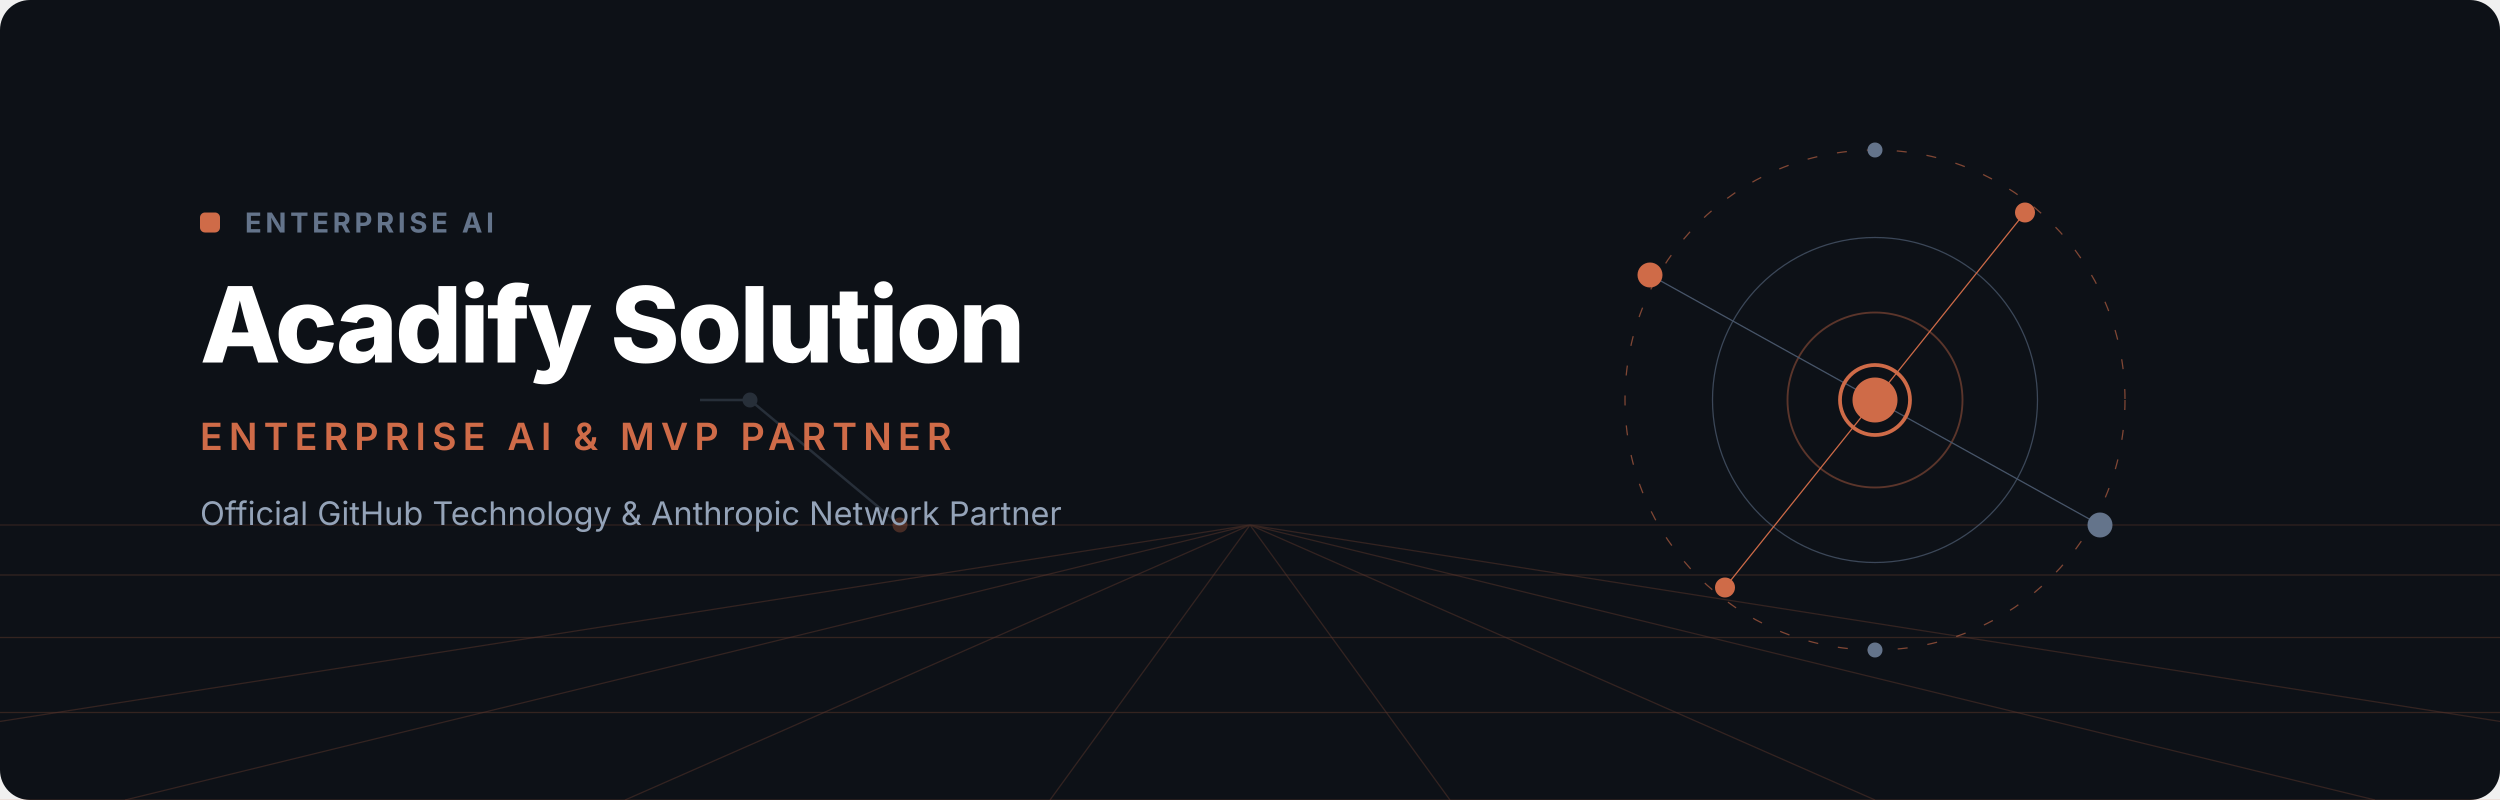
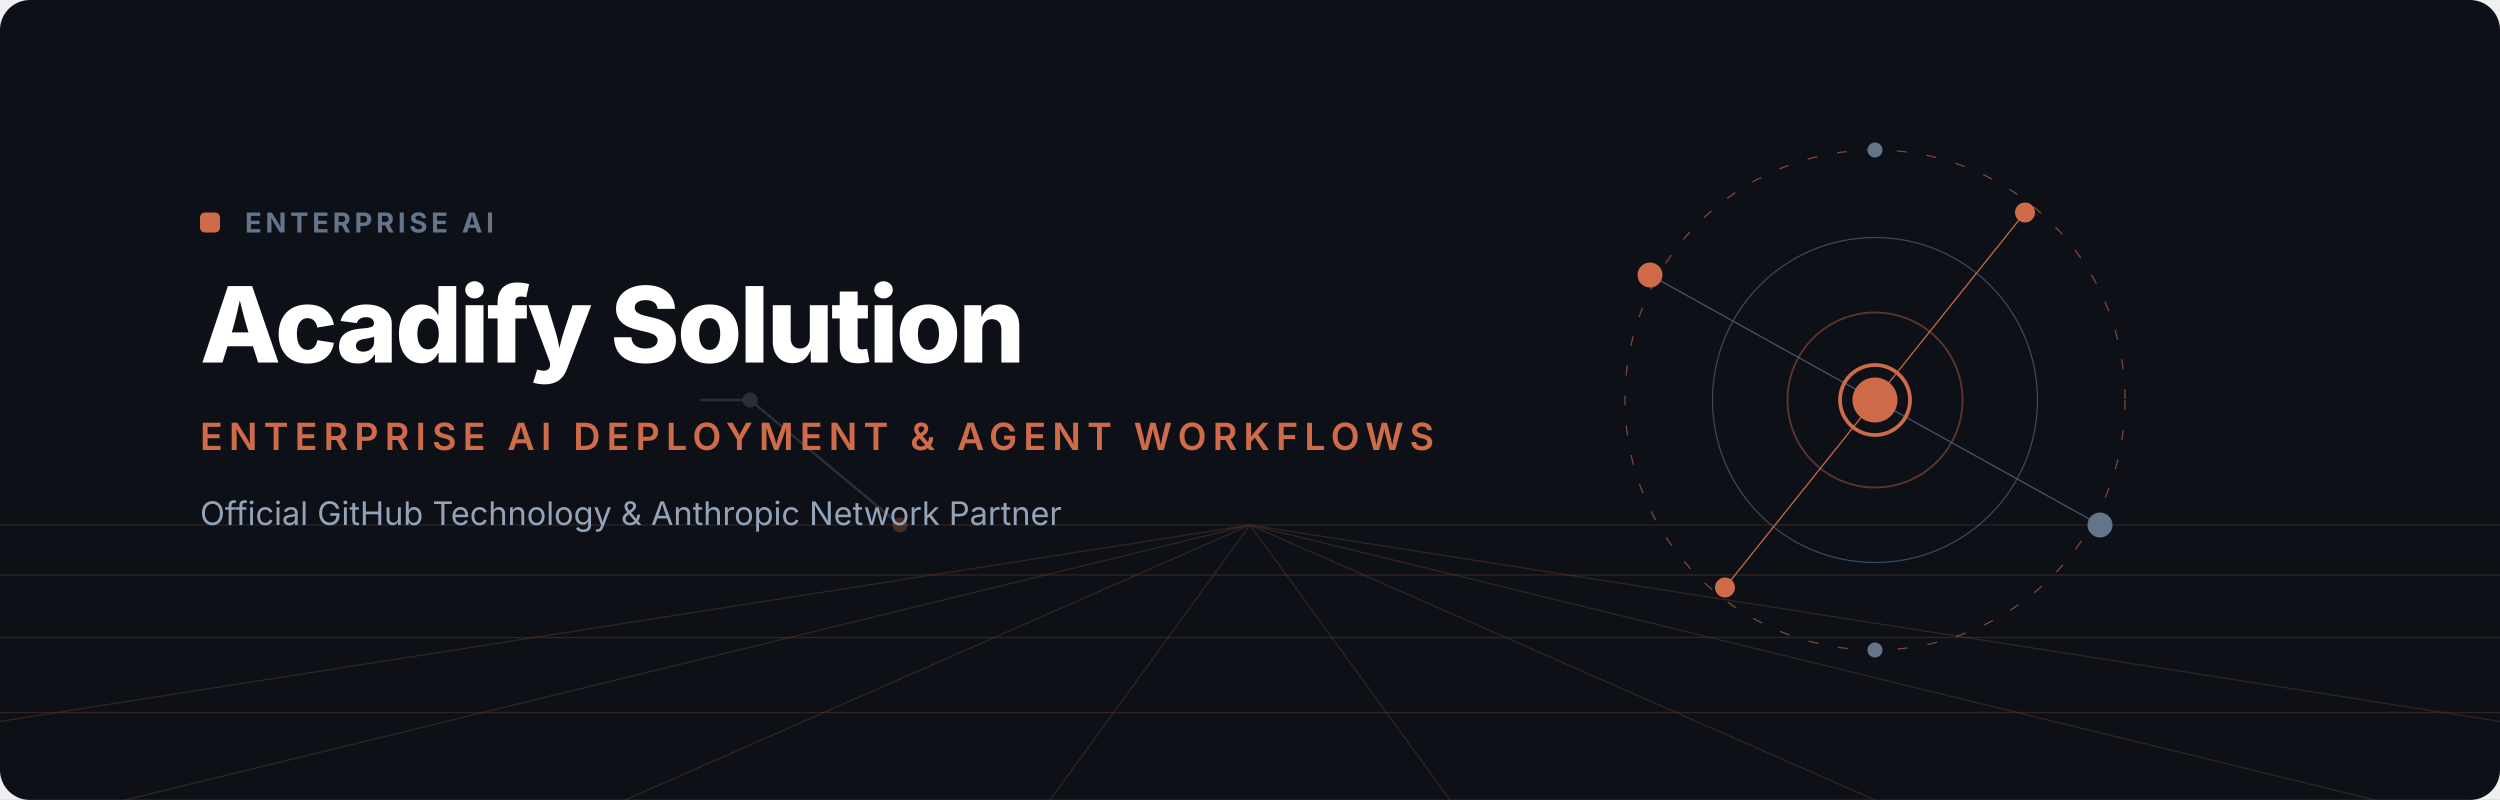
<svg xmlns="http://www.w3.org/2000/svg" viewBox="0 0 1000 320" width="100%" height="auto">
  <defs>
    <linearGradient id="grid-grad" x1="0%" y1="0%" x2="0%" y2="100%">
      <stop offset="0%" stop-color="#cf6b48" stop-opacity="0.0" />
      <stop offset="100%" stop-color="#cf6b48" stop-opacity="0.25" />
    </linearGradient>
    <style>
      @keyframes pulse {
        0%, 100% { opacity: 0.3; }
        50% { opacity: 0.8; }
      }
      @keyframes spin {
        0% { transform: rotate(0deg); }
        100% { transform: rotate(360deg); }
      }
      @keyframes float {
        0%, 100% { transform: translateY(0px); }
        50% { transform: translateY(-8px); }
      }
      @keyframes draw-path {
        to {
          stroke-dashoffset: 0;
        }
      }
      .pulsing-dot {
        animation: pulse 4s infinite ease-in-out;
      }
      .spinning-hub {
        animation: spin 25s infinite linear;
        transform-origin: 750px 160px;
      }
      .floating-text {
        animation: float 5s infinite ease-in-out;
      }
      .draw-wire {
        stroke-dasharray: 200;
        stroke-dashoffset: 200;
        animation: draw-path 4s forwards ease-out;
      }
    </style>
  </defs>
  <rect width="100%" height="100%" fill="#0d1117" rx="12" />
  <g opacity="0.4">
    <line x1="0" y1="210" x2="1000" y2="210" stroke="#cf6b48" stroke-width="0.75" opacity="0.3" />
    <path d="M0,230 L1000,230 M0,255 L1000,255 M0,285 L1000,285 M0,320 L1000,320" stroke="#cf6b48" stroke-width="0.5" opacity="0.5" />
    <path d="M500,210 L-200,320 M500,210 L50,320 M500,210 L250,320 M500,210 L420,320 M500,210 L580,320 M500,210 L750,320 M500,210 L950,320 M500,210 L1200,320" stroke="#cf6b48" stroke-width="0.5" opacity="0.5" />
  </g>
  <g opacity="0.3">
    <path d="M 80 160 H 300 L 360 210" fill="none" stroke="#64748b" stroke-width="1" class="draw-wire" />
    <path d="M 450 160 L 520 210" fill="none" stroke="#cf6b48" stroke-width="1" class="draw-wire" />
    <circle cx="300" cy="160" r="3" fill="#64748b" />
    <circle cx="360" cy="210" r="3" fill="#cf6b48" />
  </g>
  <g class="spinning-hub">
    <circle cx="750" cy="160" r="100" fill="none" stroke="#cf6b48" stroke-width="0.5" stroke-dasharray="4, 8" opacity="0.6" />
    <circle cx="750" cy="160" r="65" fill="none" stroke="#475569" stroke-width="0.5" opacity="0.8" />
    <circle cx="750" cy="160" r="35" fill="none" stroke="#cf6b48" stroke-width="0.75" opacity="0.4" />
    <line x1="750" y1="160" x2="660" y2="110" stroke="#475569" stroke-width="0.5" />
    <line x1="750" y1="160" x2="840" y2="210" stroke="#475569" stroke-width="0.5" />
    <line x1="750" y1="160" x2="690" y2="235" stroke="#cf6b48" stroke-width="0.5" />
    <line x1="750" y1="160" x2="810" y2="85" stroke="#cf6b48" stroke-width="0.5" />
    <circle cx="660" cy="110" r="5" fill="#cf6b48" />
    <circle cx="840" cy="210" r="5" fill="#64748b" />
    <circle cx="690" cy="235" r="4" fill="#cf6b48" />
    <circle cx="810" cy="85" r="4" fill="#cf6b48" />
    <circle cx="750" cy="60" r="3" fill="#64748b" />
    <circle cx="750" cy="260" r="3" fill="#64748b" />
  </g>
  <circle cx="750" cy="160" r="9" fill="#cf6b48" class="pulsing-dot" />
  <circle cx="750" cy="160" r="14" fill="none" stroke="#cf6b48" stroke-width="1.5" class="pulsing-dot" style="animation-delay: 1s;" />
  <g class="floating-text" transform="translate(80, 0)">
    <rect x="0" y="85" width="8" height="8" rx="2" fill="#cf6b48" class="pulsing-dot" />
    <text x="18" y="93" fill="#64748b" font-family="-apple-system, BlinkMacSystemFont, 'Inter', 'Segoe UI', sans-serif" font-size="11" font-weight="700" letter-spacing="1.5px">ENTERPRISE AI</text>
    <text x="0" y="145" fill="#ffffff" font-family="-apple-system, BlinkMacSystemFont, 'Inter', 'Segoe UI', sans-serif" font-size="42" font-weight="800" letter-spacing="-1px">Acadify Solution</text>
-     <text x="0" y="180" fill="#cf6b48" font-family="-apple-system, BlinkMacSystemFont, 'Inter', 'Segoe UI', sans-serif" font-size="15" font-weight="600" letter-spacing="2.5px">ENTERPRISE AI &amp; MVP PARTNER</text>
+     <text x="0" y="180" fill="#cf6b48" font-family="-apple-system, BlinkMacSystemFont, 'Inter', 'Segoe UI', sans-serif" font-size="15" font-weight="600" letter-spacing="2.5px">ENTERPRISE AI DEPLOYMENT &amp; AGENT WORKFLOWS</text>
    <text x="0" y="210" fill="#94a3b8" font-family="-apple-system, BlinkMacSystemFont, 'Inter', 'Segoe UI', sans-serif" font-size="13" font-weight="400">Official GitHub Technology &amp; Anthropic Network Partner</text>
  </g>
</svg>
